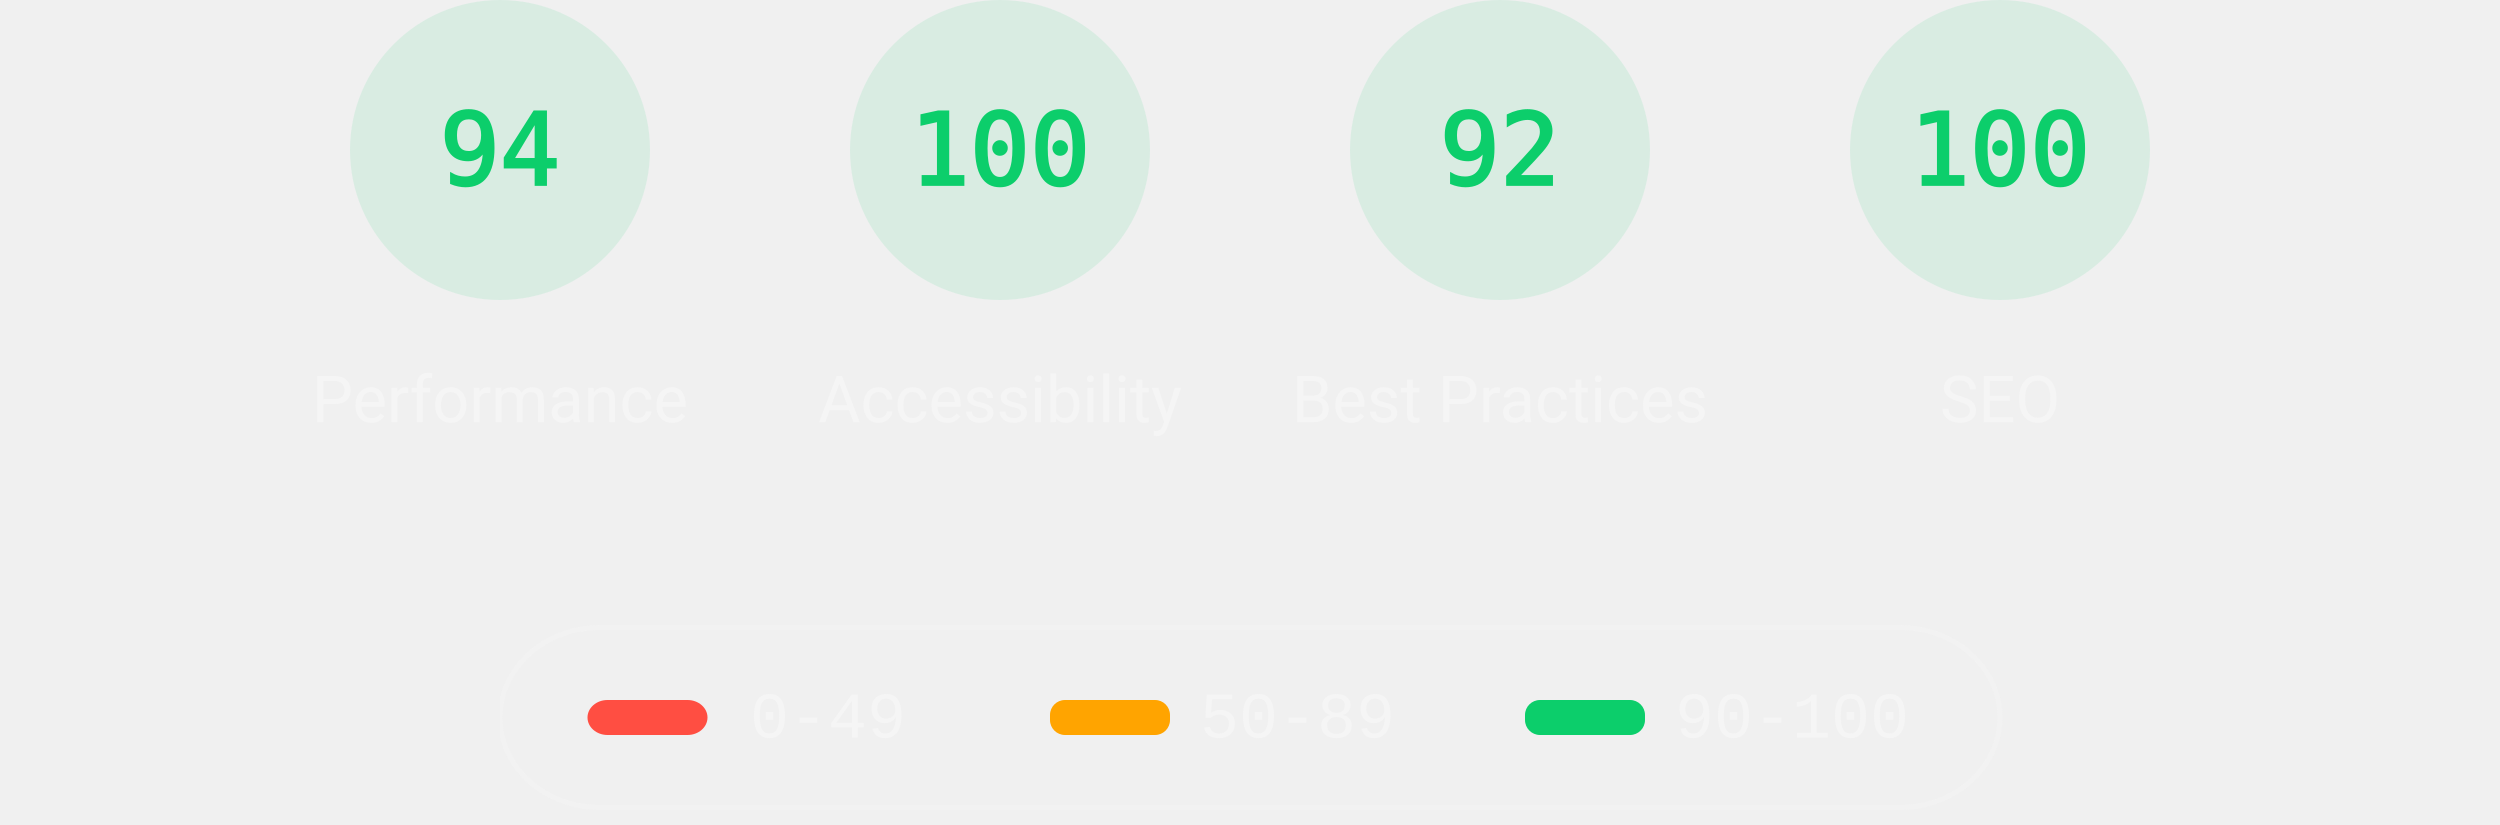
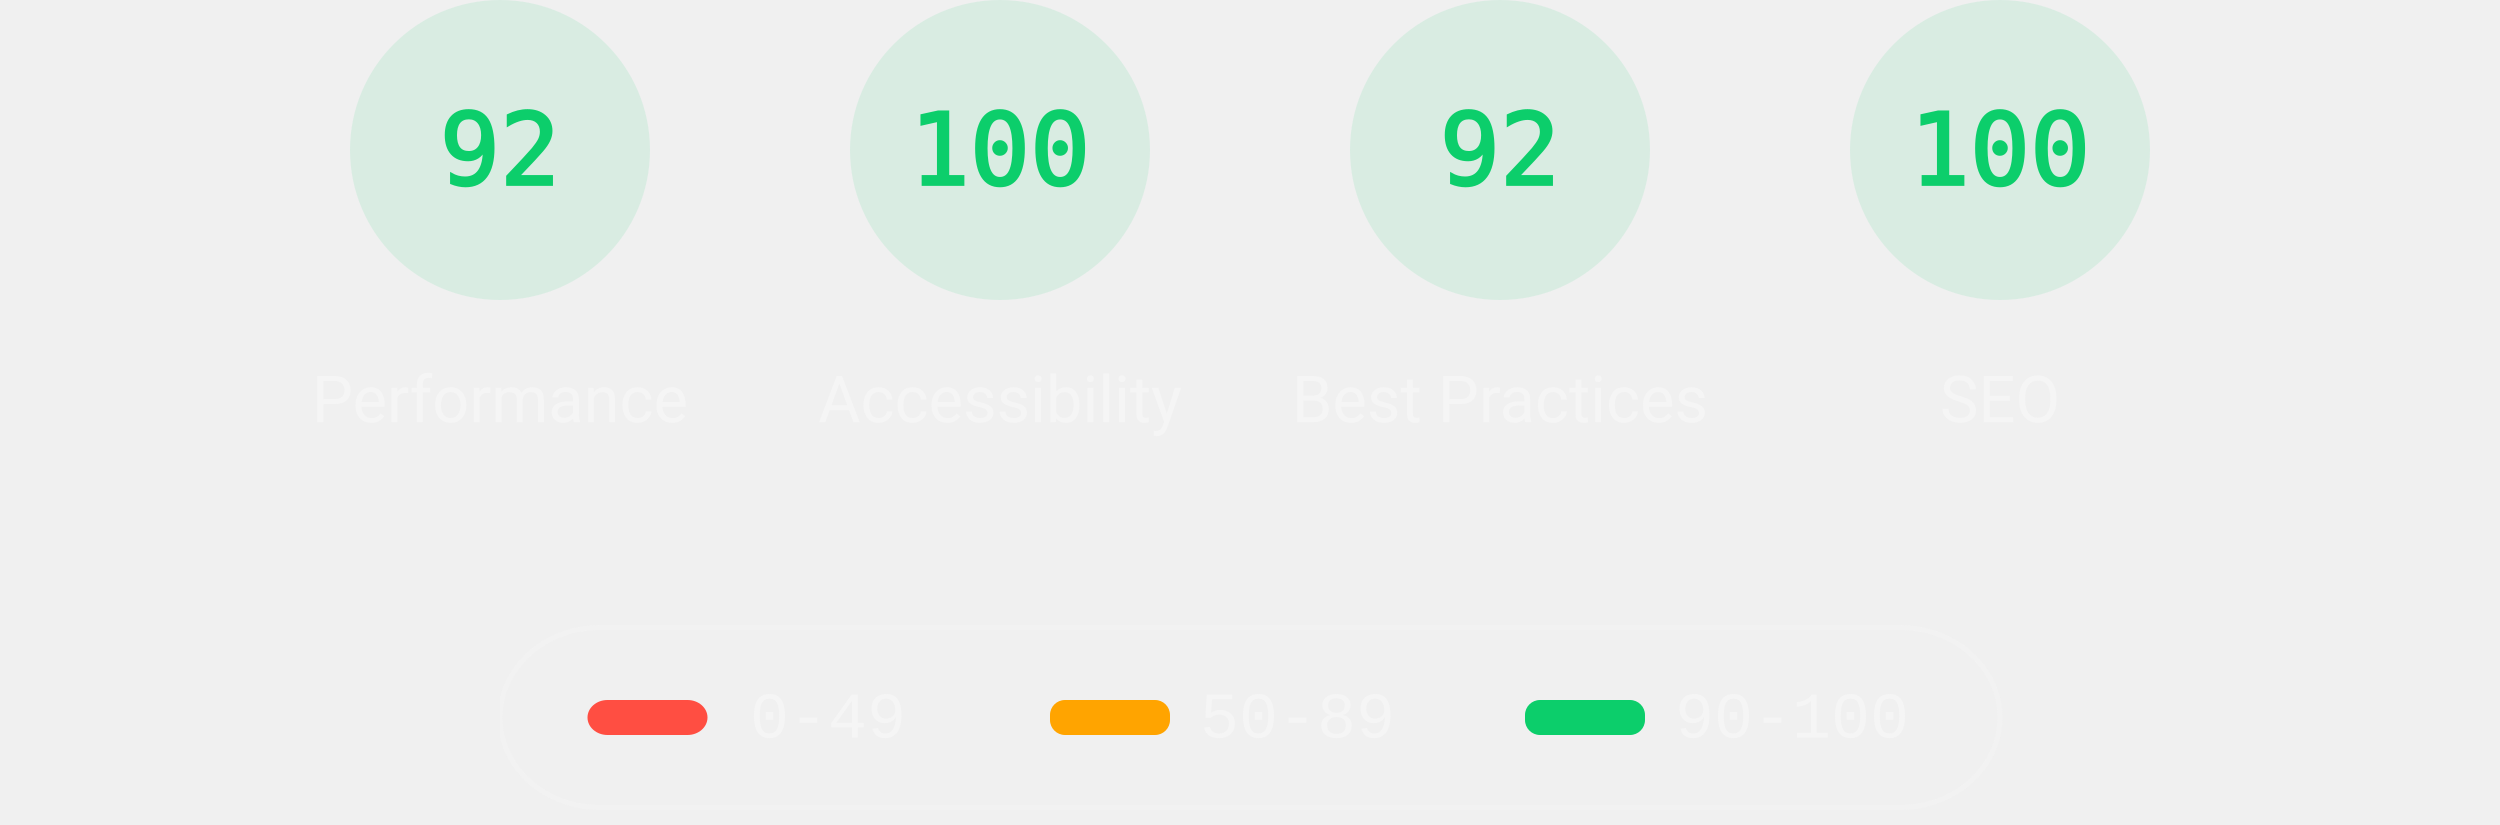
<svg xmlns="http://www.w3.org/2000/svg" class="theme--dark" fill="none" width="1000" height="330">
  <style>
			.gauge-base {
				opacity: 0.1
			}

			.gauge-arc {
				fill: none;
				animation-delay: 250ms;
				stroke-linecap: round;
				transform: rotate(-90deg);
				transform-origin: 100px 60px;
				animation: load-gauge 1s ease forwards
			}

			.guage-text {
				font-size: 40px;
				font-family: monospace;
				text-align: center
			}

			.guage-red {
				color: #ff4e42;
				fill: #ff4e42;
				stroke: #ff4e42
			}
			.guage-orange {
				color: #ffa400;
				fill: #ffa400;
				stroke: #ffa400
			}
			.guage-green {
				color: #0cce6b;
				fill: #0cce6b;
				stroke: #0cce6b
			}
			.theme--agnostic .guage-undefined {
				color: #5c5c5c;
				fill: #5c5c5c;
				stroke: #5c5c5c
			}
			.theme--light .guage-undefined {
				color: #1e1e1e;
				fill: #1e1e1e;
				stroke: #1e1e1e
			}
			.theme--dark .guage-undefined {
				color: #f5f5f5;
				fill: #f5f5f5;
				stroke: #f5f5f5
			}

			.guage-title {
				stroke: none;
				font-size: 26px;
				line-height: 26px;
				font-family: Roboto, Halvetica, Arial, sans-serif
			}
			.metric.guage-title {
				font-family: 'Courier New', Courier, monospace
			}
			.theme--agnostic .guage-title {
				color: #737373;
				fill: #737373
			}
			.theme--light .guage-title {
				color: #212121;
				fill: #212121
			}
			.theme--dark .guage-title {
				color: #f5f5f5;
				fill: #f5f5f5
			}

			@keyframes load-gauge {
				from {
					stroke-dasharray: 0 352.858
				}
			}
			.lh-gauge--pwa__disc {
				fill: #e0e0e0
			}
			.lh-gauge--pwa__logo {
				position: relative;
				fill: #b0b0b0
			}
			.lh-gauge--pwa__invisible {
				display: none
			}
			.lh-gauge--pwa__visible {
				display: inline
			}
			.guage-invisible {
				display: none
			}
			.lh-gauge--pwa__logo--primary-color {
				fill: #304ffe
			}
			.theme--agnostic .lh-gauge--pwa__logo--secondary-color {
				fill: #787878
			}
			.theme--light .lh-gauge--pwa__logo--secondary-color {
				fill: #3d3d3d
			}
			.theme--dark .lh-gauge--pwa__logo--secondary-color {
				fill: #d8b6b6
			}
			.theme--light #svg_2 {
				stroke: #00000022
			}
			.theme--agnostic #svg_2 {
				stroke: #616161
			}
			.theme--light #svg_2 {
				stroke: #00000022
			}
			.theme--dark #svg_2 {
				stroke: #f5f5f566
			}
		</style>
  <svg class="guage-div guage-perf guage-green" viewBox="0 0 200 200" width="200" height="200" x="100" y="0">
    <circle class="gauge-base" r="56" cx="100" cy="60" stroke-width="8" />
-     <circle class="gauge-arc guage-arc-1" r="56" cx="100" cy="60" stroke-width="8" style="stroke-dasharray: 330.747, 351.858;" />
-     <text class="guage-text" x="100px" y="60px" alignment-baseline="central" dominant-baseline="central" text-anchor="middle">94</text>
+     <circle class="gauge-arc guage-arc-1" r="56" cx="100" cy="60" stroke-width="8" style="stroke-dasharray: 323.709, 351.858;" />
+     <text class="guage-text" x="100px" y="60px" alignment-baseline="central" dominant-baseline="central" text-anchor="middle">92</text>
    <text class="guage-title" x="100px" y="160px" alignment-baseline="central" dominant-baseline="central" text-anchor="middle">Performance</text>
  </svg>
  <svg class="guage-div guage-acc guage-green" viewBox="0 0 200 200" width="200" height="200" x="300" y="0">
    <circle class="gauge-base" r="56" cx="100" cy="60" stroke-width="8" />
    <circle class="gauge-arc guage-arc-2" r="56" cx="100" cy="60" stroke-width="8" style="stroke-dasharray: 351.858, 351.858;" />
    <text class="guage-text" x="100px" y="60px" alignment-baseline="central" dominant-baseline="central" text-anchor="middle">100</text>
    <text class="guage-title" x="100px" y="160px" alignment-baseline="central" dominant-baseline="central" text-anchor="middle">Accessibility</text>
  </svg>
  <svg class="guage-div guage-best guage-green" viewBox="0 0 200 200" width="200" height="200" x="500" y="0">
    <circle class="gauge-base" r="56" cx="100" cy="60" stroke-width="8" />
    <circle class="gauge-arc guage-arc-3" r="56" cx="100" cy="60" stroke-width="8" style="stroke-dasharray: 323.709, 351.858;" />
    <text class="guage-text" x="100px" y="60px" alignment-baseline="central" dominant-baseline="central" text-anchor="middle">92</text>
    <text class="guage-title" x="100px" y="160px" alignment-baseline="central" dominant-baseline="central" text-anchor="middle">Best Practices</text>
  </svg>
  <svg class="guage-div guage-seo guage-green" viewBox="0 0 200 200" width="200" height="200" x="700" y="0">
    <circle class="gauge-base" r="56" cx="100" cy="60" stroke-width="8" />
    <circle class="gauge-arc guage-arc-4" r="56" cx="100" cy="60" stroke-width="8" style="stroke-dasharray: 351.858, 351.858;" />
    <text class="guage-text" x="100px" y="60px" alignment-baseline="central" dominant-baseline="central" text-anchor="middle">100</text>
    <text class="guage-title" x="100px" y="160px" alignment-baseline="central" dominant-baseline="central" text-anchor="middle">SEO</text>
  </svg>
  <svg class="guage-div guage-pwa guage-invisible" viewBox="0 0 200 200" width="200" height="200" x="900" y="0">
    <svg viewBox="0 0 60 60" width="112" height="112" x="44" y="4">
      <defs>
        <linearGradient id="lh-gauge--pwa__check-circle__gradient-0" x1="50%" y1="0%" x2="50%" y2="100%">
          <stop stop-color="#00C852" offset="0%" />
          <stop stop-color="#009688" offset="100%" />
        </linearGradient>
        <linearGradient id="lh-gauge--pwa__installable__shadow-gradient-0" x1="76.056%" x2="24.111%" y1="82.995%" y2="24.735%">
          <stop stop-color="#A5D6A7" offset="0%" />
          <stop stop-color="#80CBC4" offset="100%" />
        </linearGradient>
        <linearGradient id="lh-gauge--pwa__fast-reliable__shadow-gradient-0" x1="76.056%" y1="82.995%" x2="25.678%" y2="26.493%">
          <stop stop-color="#64B5F6" offset="0%" />
          <stop stop-color="#2979FF" offset="100%" />
        </linearGradient>
        <g id="lh-gauge--pwa__fast-reliable-badge-0">
          <circle fill="#FFFFFF" cx="10" cy="10" r="10" />
          <path fill="#304FFE" d="M10 3.58l5.25 2.34v3.5c0 3.23-2.24 6.26-5.25 7-3.01-.74-5.25-3.77-5.25-7v-3.5L10 3.58zm-.47 10.74l2.76-4.83.03-.07c.04-.08 0-.24-.22-.24h-1.64l.47-3.26h-.47l-2.7 4.77c-.02.01.05-.1-.04.05-.09.16-.1.31.18.31h1.63l-.47 3.27h.47z" />
        </g>
        <g id="lh-gauge--pwa__installable-badge-0">
          <circle fill="#FFFFFF" cx="10" cy="10" r="10" />
          <path fill="#009688" d="M10 4.167A5.835 5.835 0 0 0 4.167 10 5.835 5.835 0 0 0 10 15.833 5.835 5.835 0 0 0 15.833 10 5.835 5.835 0 0 0 10 4.167zm2.917 6.416h-2.334v2.334H9.417v-2.334H7.083V9.417h2.334V7.083h1.166v2.334h2.334v1.166z" />
        </g>
      </defs>
      <g stroke="none" fill-rule="nonzero">
        <circle class="lh-gauge--pwa__disc" cx="30" cy="30" r="30" />
        <g class="lh-gauge--pwa__logo">
          <path d="M35.66 19.39l.7-1.75h2L37.4 15 38.6 12l3.4 9h-2.51l-.58-1.61z" />
          <path d="M33.52 21l3.65-9h-2.42l-2.5 5.82L30.5 12h-1.86l-1.9 5.82-1.35-2.65-1.21 3.72L25.4 21h2.38l1.72-5.2 1.64 5.2z" />
          <path fill-rule="nonzero" d="M20.3 17.91h1.48c.45 0 .85-.05 1.2-.15l.39-1.18 1.07-3.3a2.64 2.64 0 0 0-.28-.37c-.55-.6-1.36-.91-2.42-.91H18v9h2.3V17.9zm1.96-3.84c.22.22.33.5.33.87 0 .36-.1.65-.29.87-.2.23-.59.35-1.15.35h-.86v-2.41h.87c.52 0 .89.1 1.1.32z" />
        </g>
        <rect class="lh-gauge--pwa__component lh-gauge--pwa__na-line lh-gauge--pwa__invisible" fill="#FFFFFF" x="20" y="32" width="20" height="4" rx="2" />
        <g class="lh-gauge--pwa__component lh-gauge--pwa__fast-reliable-badge lh-gauge--pwa__invisible" transform="translate(20, 29)">
          <path fill="url(#lh-gauge--pwa__fast-reliable__shadow-gradient-0)" d="M33.63 19.49A30 30 0 0 1 16.2 30.36L3 17.14 17.14 3l16.49 16.49z" />
          <use href="#lh-gauge--pwa__fast-reliable-badge-0" />
        </g>
        <g class="lh-gauge--pwa__component lh-gauge--pwa__installable-badge lh-gauge--pwa__invisible" transform="translate(20, 29)">
          <path fill="url(#lh-gauge--pwa__installable__shadow-gradient-0)" d="M33.629 19.487c-4.272 5.453-10.391 9.39-17.415 10.869L3 17.142 17.142 3 33.63 19.487z" />
          <use href="#lh-gauge--pwa__installable-badge-0" />
        </g>
        <g class="lh-gauge--pwa__component lh-gauge--pwa__fast-reliable-installable-badges lh-gauge--pwa__invisible">
          <g transform="translate(8, 29)">
            <path fill="url(#lh-gauge--pwa__fast-reliable__shadow-gradient-0)" d="M16.321 30.463L3 17.143 17.142 3l22.365 22.365A29.864 29.864 0 0 1 22 31c-1.942 0-3.84-.184-5.679-.537z" />
            <use href="#lh-gauge--pwa__fast-reliable-badge-0" />
          </g>
          <g transform="translate(32, 29)">
            <path fill="url(#lh-gauge--pwa__installable__shadow-gradient-0)" d="M25.982 11.84a30.107 30.107 0 0 1-13.08 15.203L3 17.143 17.142 3l8.84 8.84z" />
            <use href="#lh-gauge--pwa__installable-badge-0" />
          </g>
        </g>
        <g class="lh-gauge--pwa__component lh-gauge--pwa__check-circle lh-gauge--pwa__invisible" transform="translate(18, 28)">
          <circle fill="#FFFFFF" cx="12" cy="12" r="12" />
          <path fill="url(#lh-gauge--pwa__check-circle__gradient-0)" d="M12 2a10 10 0 1 0 0 20 10 10 0 0 0 0-20zm-2 15l-5-5 1.41-1.41L10 14.17l7.59-7.59L19 8l-9 9z" />
        </g>
      </g>
    </svg>
    <text class="guage-title" y="160px" alignment-baseline="central" dominant-baseline="central" text-anchor="middle">
      <tspan x="100px" dy="-6px">Progressive</tspan>
      <tspan x="100px" dy="30px">Web App</tspan>
    </text>
  </svg>
  <svg width="604" height="76" x="200" y="250">
    <g>
      <rect fill="none" id="canvas_background" height="80" width="604" y="-1" x="-1" />
      <g display="none" overflow="visible" y="0" x="0" height="100%" width="100%" id="canvasGrid">
        <rect fill="url(#gridpattern)" stroke-width="0" y="0" x="0" height="100%" width="100%" />
      </g>
    </g>
    <g>
      <rect fill-opacity="0" stroke-width="2" rx="40" id="svg_2" height="72" width="600" y="1" x="0" fill="#000000" />
      <rect stroke="#000" rx="8" id="svg_3" height="14" width="48" y="30" x="35" stroke-opacity="null" stroke-width="0" fill="#ff4e42" />
      <rect stroke="#000" rx="6" id="svg_4" height="14" width="48" y="30" x="220" stroke-opacity="null" stroke-width="0" fill="#ffa400" />
      <rect stroke="#000" rx="6" id="svg_5" height="14" width="48" y="30" x="410" stroke-opacity="null" stroke-width="0" fill="#0cce6b" />
      <text class="metric guage-title" xml:space="preserve" text-anchor="start" font-size="26" id="svg_6" y="45" x="100" stroke-opacity="null" stroke-width="0" stroke="#000">0-49</text>
      <text class="metric guage-title" xml:space="preserve" text-anchor="start" font-size="26" id="svg_7" y="45" x="280" stroke-opacity="null" stroke-width="0" stroke="#000">50-89</text>
      <text class="metric guage-title" xml:space="preserve" text-anchor="start" font-size="26" id="svg_8" y="45" x="470" stroke-opacity="null" stroke-width="0" stroke="#000">90-100</text>
    </g>
  </svg>
</svg>
